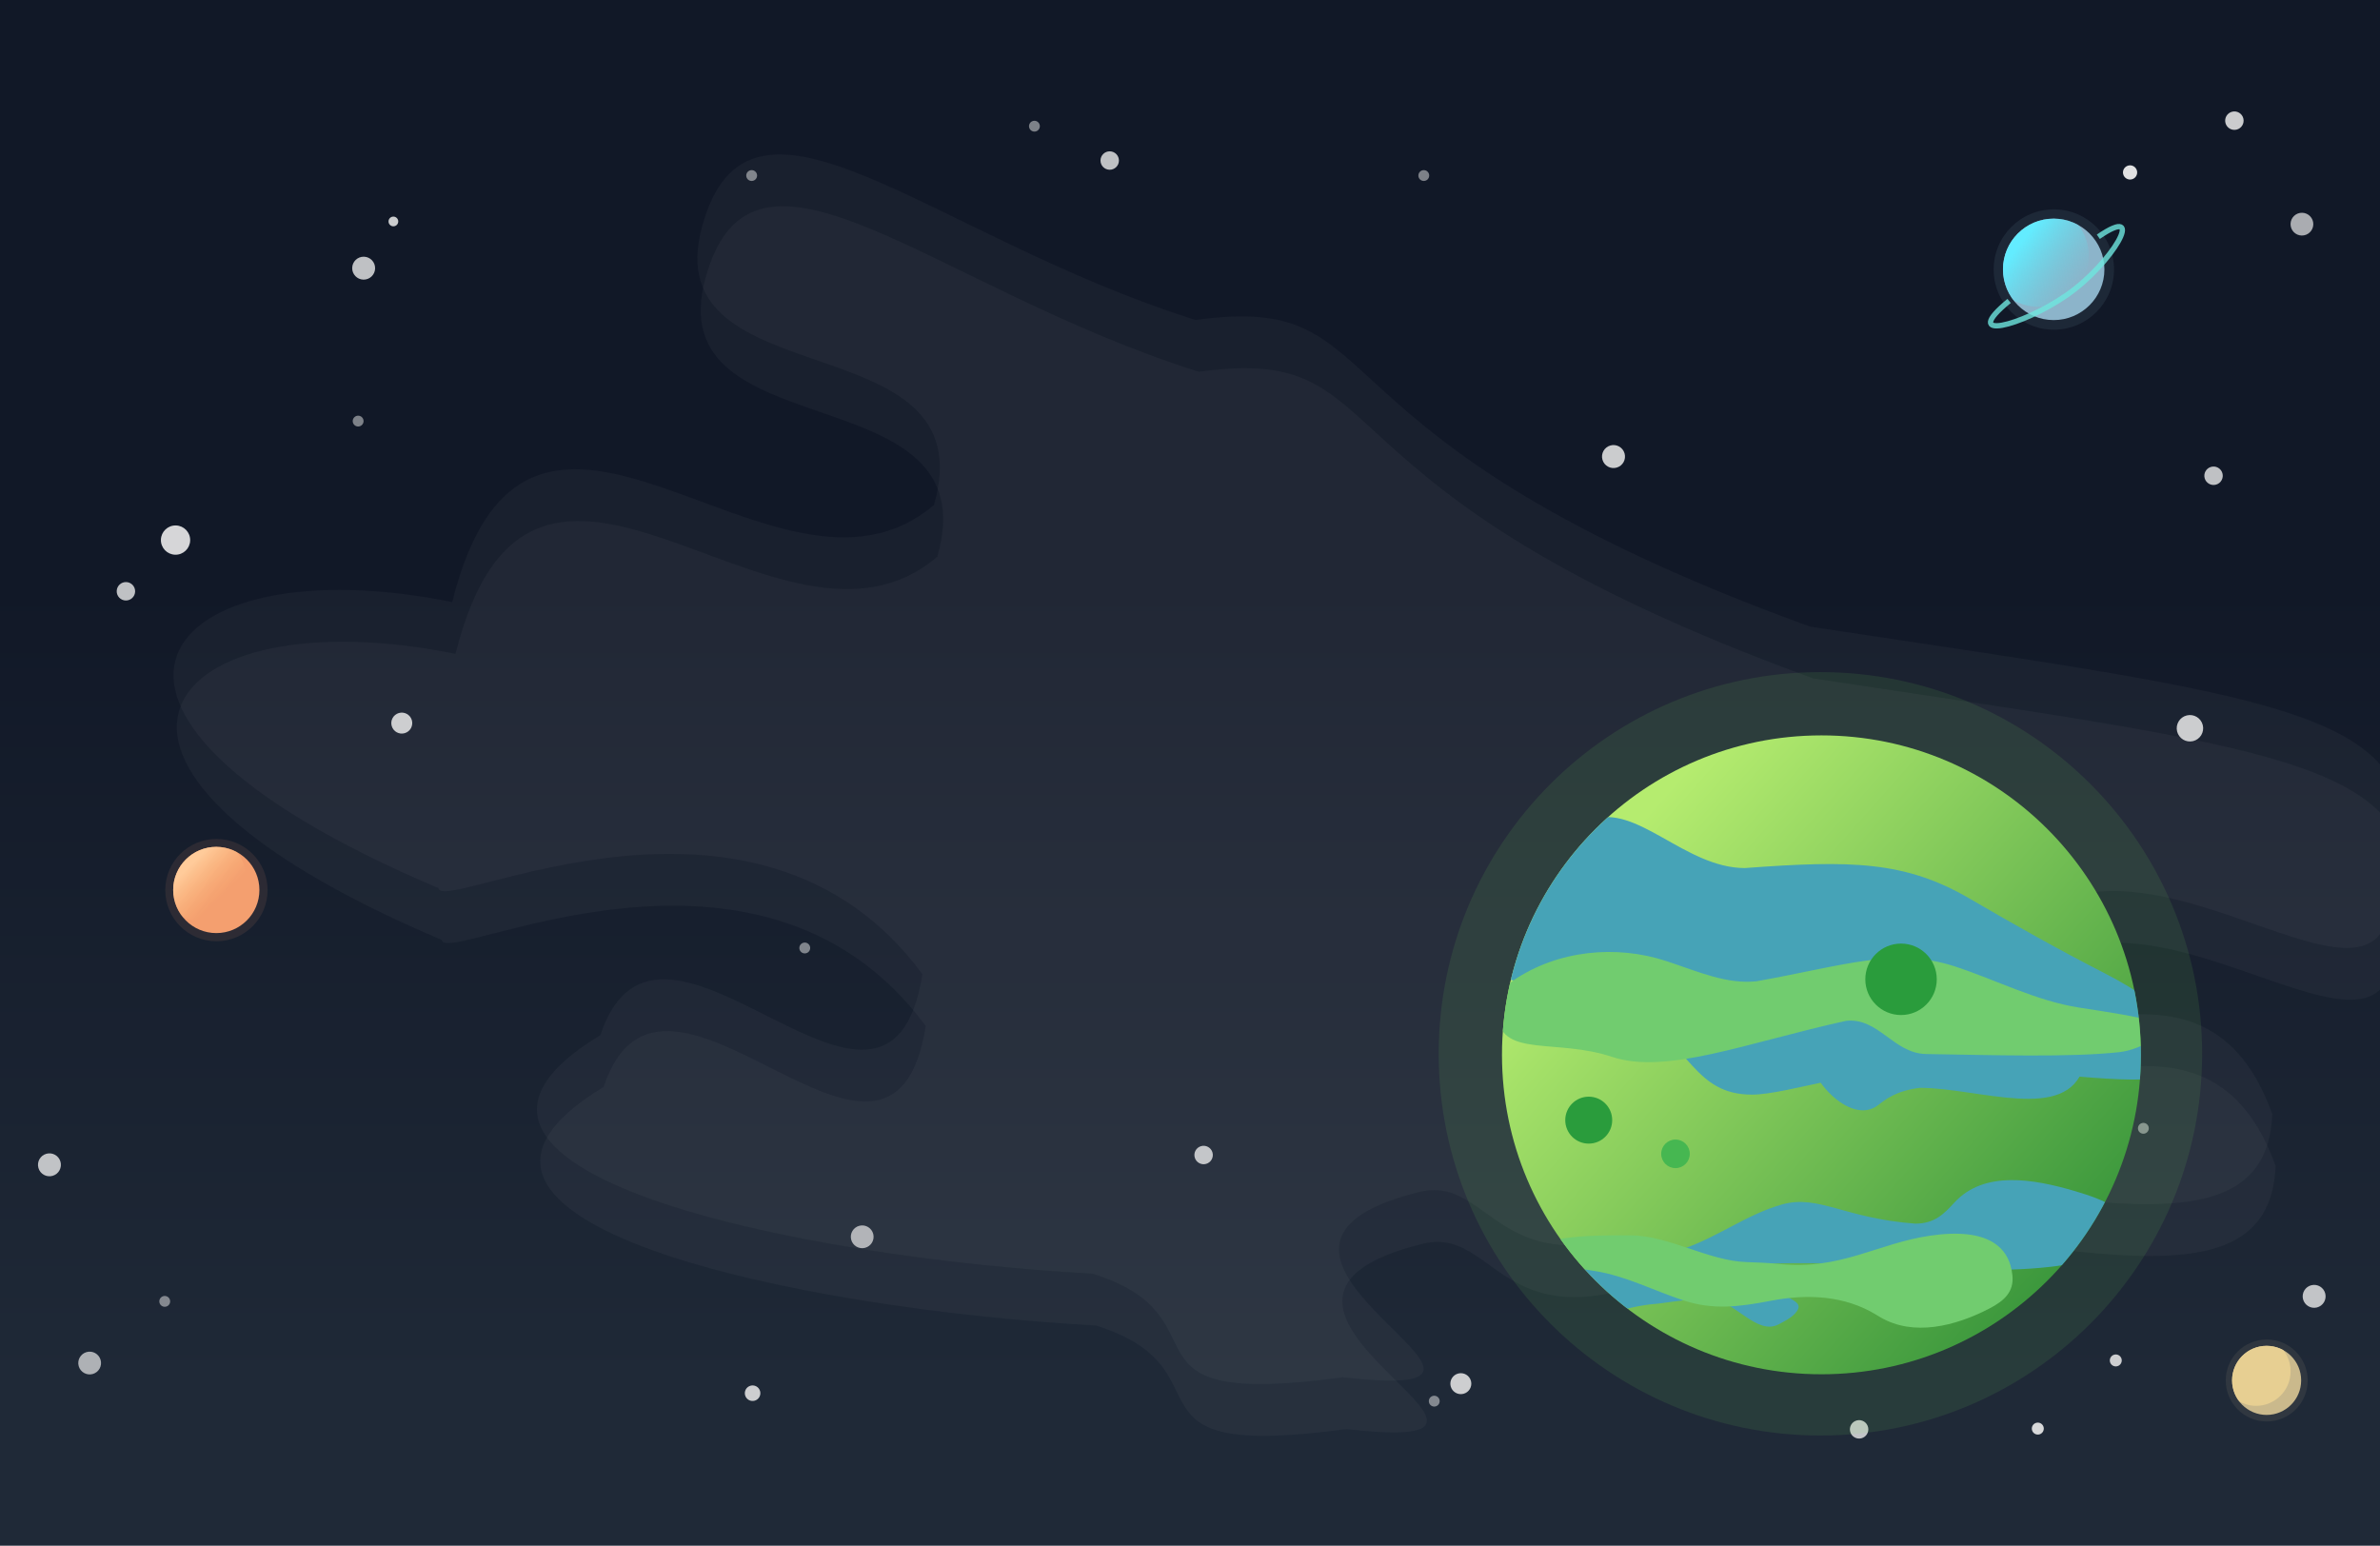
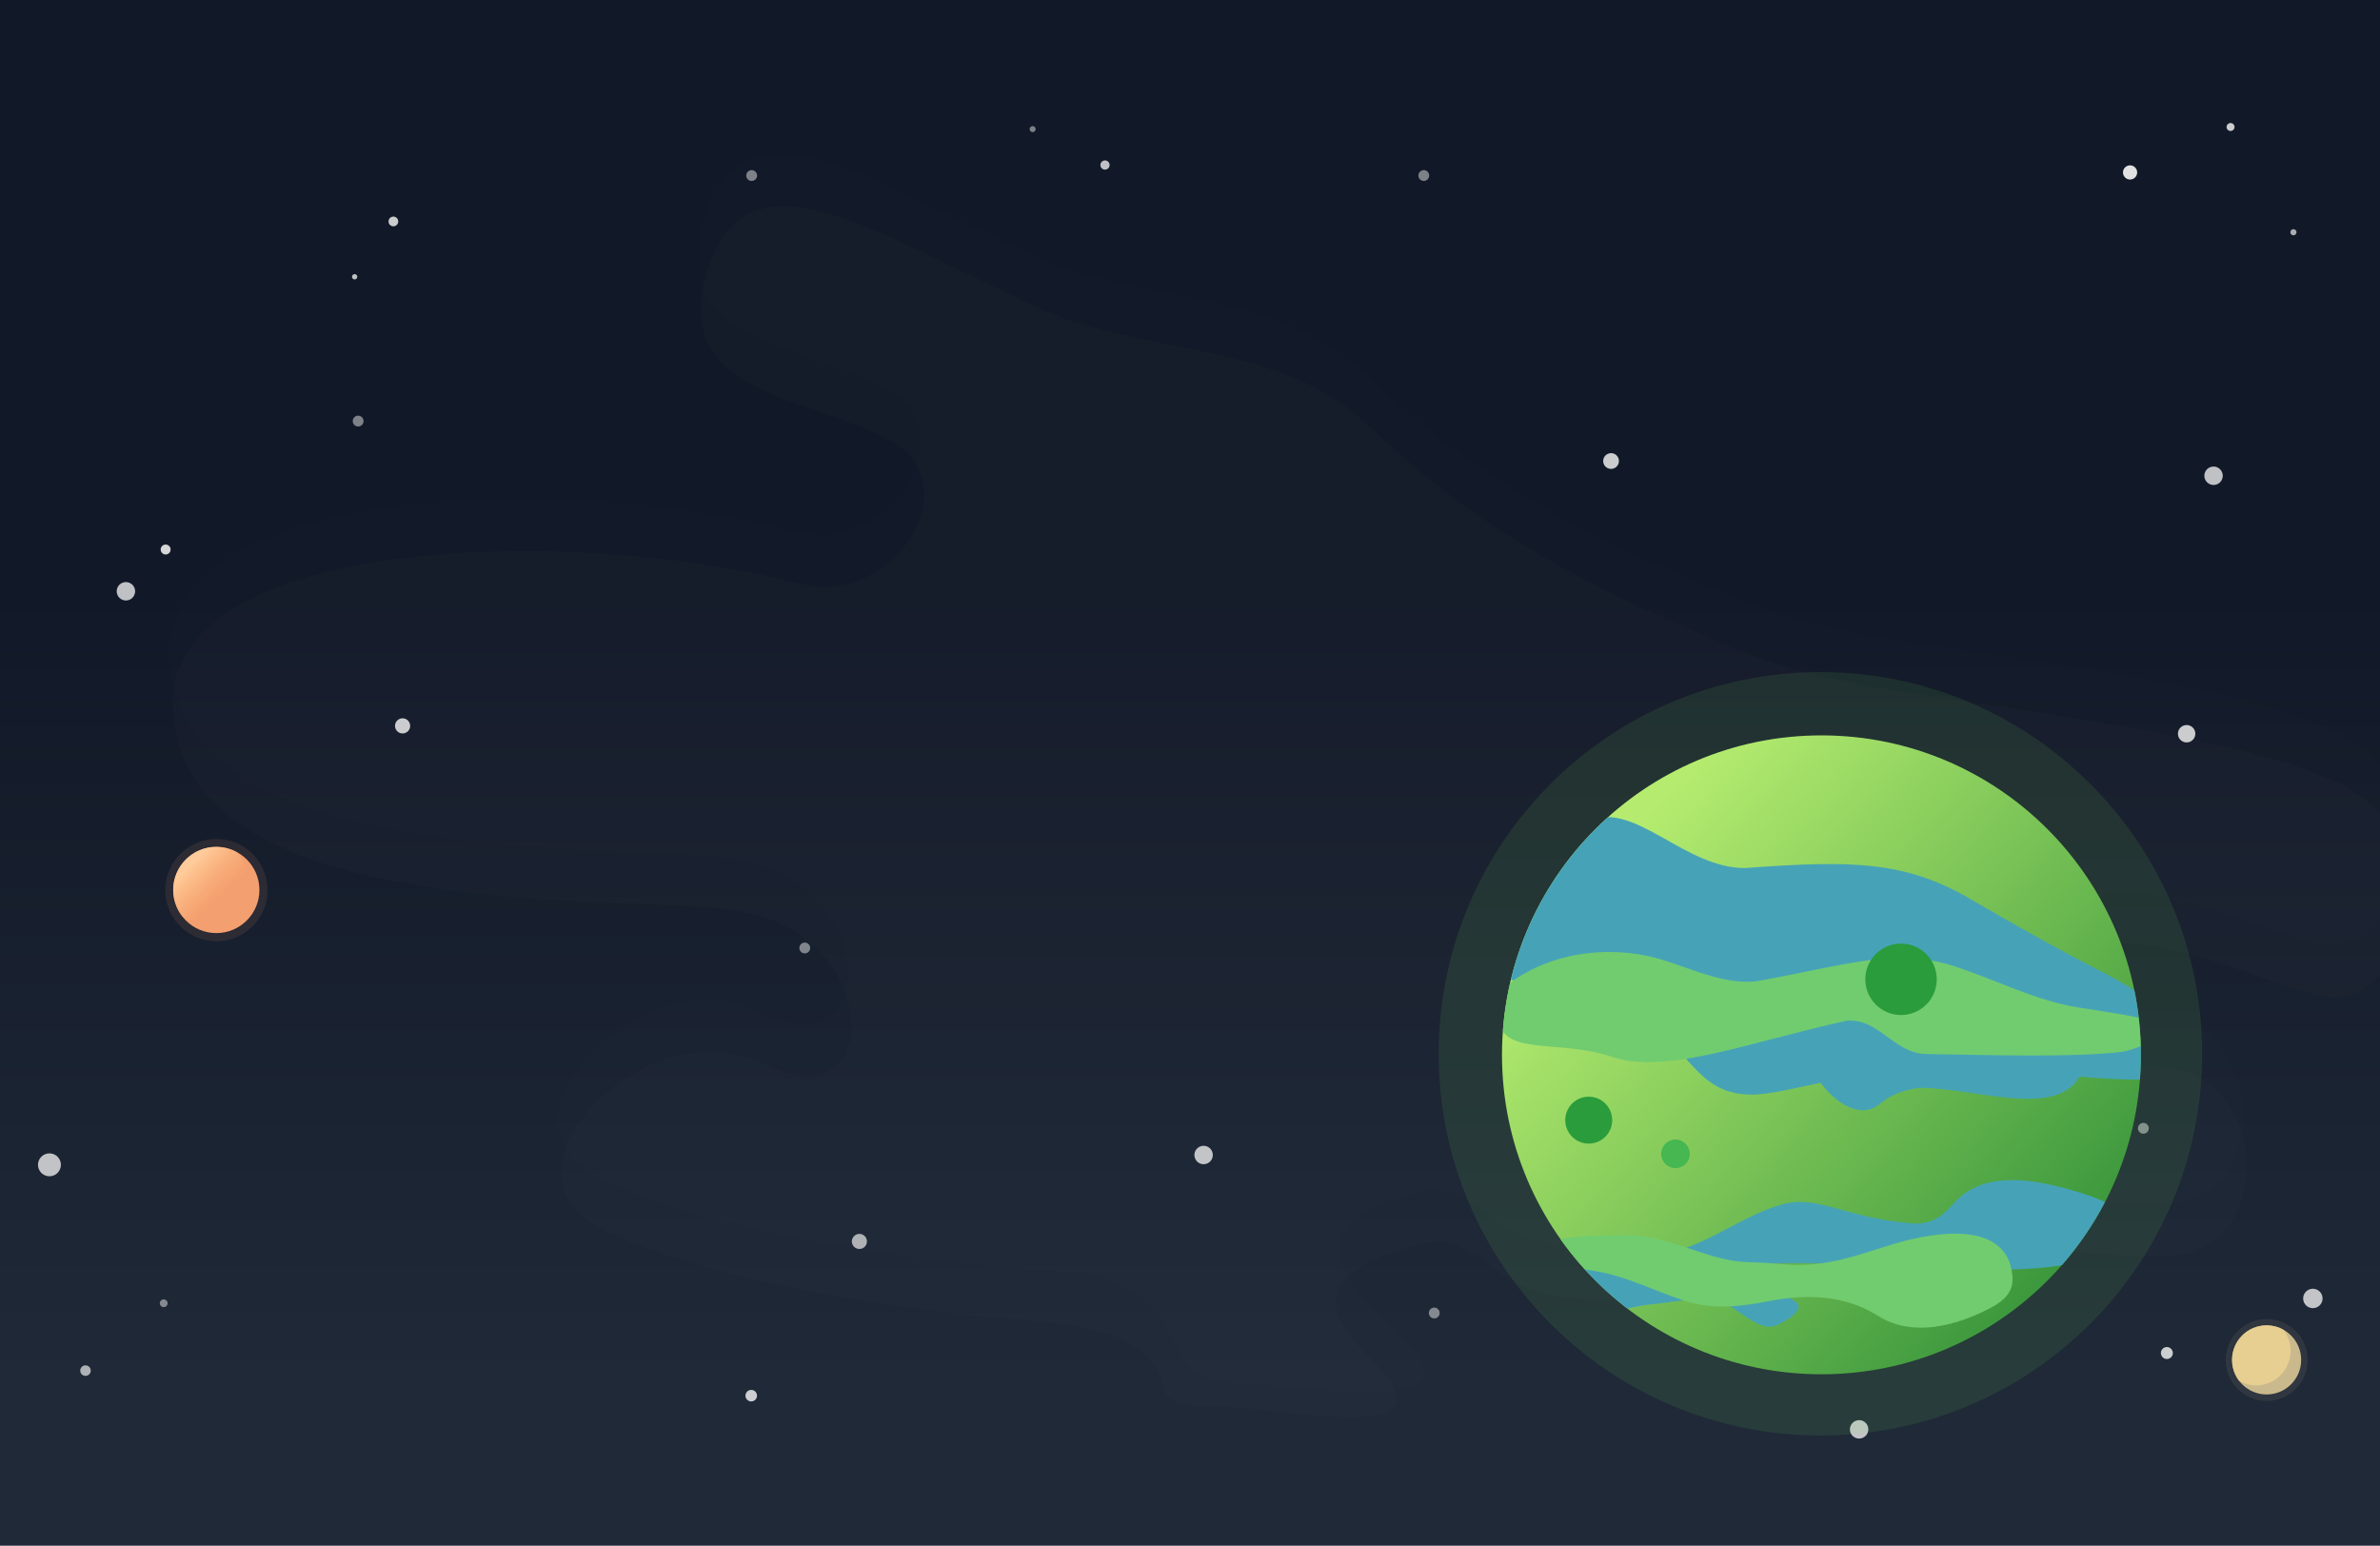
<svg xmlns="http://www.w3.org/2000/svg" width="1512" height="982" viewBox="0 0 1512 982" fill="none">
  <g clip-path="url(#clip0_803_141)">
    <rect width="1512" height="982" fill="url(#paint0_linear_803_141)" />
-     <path d="M1443.58 707.803C1439.41 810.395 1283.88 743.702 1118.35 743.932C951.083 849.012 955.792 743.981 901.747 757.284C747.029 795.368 1008.08 892.689 853.274 875.008C701.367 895.534 783.607 837.34 694.134 809.197C505.009 798.843 239.132 743.593 381.378 657.677C419.59 542.566 564.05 756.447 586.05 618.948C480.049 475.189 280.307 581.637 278.526 564.244C7.407 449.42 103.854 345.155 287.276 382.516C336.451 186.044 493.375 406.01 593.366 320.796C627.402 202.664 416.05 254.717 445.972 144.195C475.894 33.672 589.976 149.902 759.502 203.281C891.185 185.307 817.328 277.369 1149.88 398.092C1465.76 446.053 1555.49 451.454 1518.74 568.792C1516.05 674.454 1336.25 484.2 1266.98 612.318C1261.45 707.745 1395.96 575.148 1443.58 707.803Z" fill="#C4C4C4" fill-opacity="0.05" />
-     <path d="M1445.68 740.707C1441.5 843.299 1285.98 776.607 1120.45 776.836C953.182 881.917 957.892 776.886 903.846 790.189C749.129 828.273 1010.18 925.593 855.374 907.913C703.467 928.439 785.707 870.245 696.234 842.102C507.108 831.748 241.232 776.498 383.478 690.582C421.69 575.471 566.15 789.352 588.149 651.853C482.148 508.094 282.407 614.542 280.626 597.149C9.506 482.325 105.954 378.06 289.375 415.421C338.551 218.948 495.474 438.915 595.465 353.701C629.502 235.569 418.149 287.622 448.071 177.099C477.994 66.577 592.075 182.807 761.601 236.186C893.284 218.212 819.428 310.274 1151.98 430.997C1467.86 478.958 1557.59 484.359 1520.84 601.697C1518.15 707.359 1338.35 517.105 1269.08 645.222C1263.55 740.649 1398.06 608.053 1445.68 740.707Z" fill="#C4C4C4" fill-opacity="0.05" />
+     <path d="M1375.79 645.348C1439.61 654.056 1442.49 760.387 1378.21 764.59C1347.11 766.623 1306.8 761.266 1261.46 755.499C1168.35 743.656 1077.85 805.025 985.162 790.156C945.403 783.777 934.107 749.319 901.747 757.284C796.436 783.207 883.752 836.574 901.438 862.438C924.802 896.605 832.421 881.396 791.096 879.045C725.639 875.322 767.302 832.211 694.134 809.197C581.657 803.039 442.033 781.002 377.256 746.079C308.041 708.762 411.096 607.321 481.42 642.504V642.504C560.626 682.131 558.756 563.587 471.807 546.744C460.633 544.579 449.423 543.337 438.34 542.81C337.899 538.033 146.844 539.296 113.089 444.576V444.576C63.576 305.634 355.03 300.032 498.064 336.057C502.473 337.168 506.869 338.142 511.243 338.941C567.178 349.166 613.716 274.956 564.037 247.293C513.78 219.309 425.97 218.075 445.972 144.195C469.282 58.097 543.664 109.604 655.544 161.809C722.375 192.994 807.41 183.794 862.267 233.086C897.776 264.993 947.929 318.1 1103.34 380.357C1133.92 392.611 1166.41 400.607 1199 405.501C1403.43 436.203 1499.5 450.102 1521.46 500.33C1540.06 542.855 1516 610.319 1470.89 599.382C1440.29 591.964 1399.16 572.279 1360.1 567.255C1287.45 557.91 1278.14 648.793 1351.27 644.634C1359.41 644.171 1367.66 644.239 1375.79 645.348Z" fill="#C4C4C4" fill-opacity="0.01" />
+     <path d="M1377.89 678.253C1441.71 686.961 1444.59 793.292 1380.31 797.494C1349.21 799.528 1308.9 794.171 1263.56 788.404C1170.44 776.56 1079.95 837.93 987.262 823.061C947.502 816.682 936.206 782.224 903.846 790.189C798.931 816.014 873.76 859.691 884.535 879.621C904.219 916.032 809.811 892.973 768.422 893.355C745.599 893.567 741.416 888.86 739.553 881.669C729.09 841.272 675.131 841.373 633.605 837.266C536.025 827.614 432.501 807.636 379.356 778.983C310.14 741.667 413.195 640.226 483.52 675.409V675.409C562.726 715.035 560.856 596.492 473.907 579.649C462.732 577.484 451.523 576.242 440.44 575.715C339.999 570.938 148.943 572.201 115.189 477.481V477.481C65.676 338.538 357.129 332.937 500.163 368.962C504.573 370.073 508.969 371.046 513.343 371.846C569.278 382.071 615.816 307.861 566.136 280.198C515.88 252.214 428.069 250.98 448.071 177.099C471.381 91.002 545.763 142.509 657.643 194.714C724.475 225.899 809.51 216.699 864.366 265.991C899.875 297.898 950.029 351.004 1105.44 413.262C1136.02 425.516 1168.51 433.512 1201.1 438.406C1405.53 469.108 1501.6 483.007 1523.56 533.235C1542.16 575.76 1518.1 643.224 1472.99 632.287C1442.39 624.869 1401.26 605.184 1362.2 600.16C1289.55 590.814 1280.24 681.697 1353.37 677.538C1361.51 677.076 1369.76 677.143 1377.89 678.253Z" fill="#C4C4C4" fill-opacity="0.02" />
    <circle cx="3.091" cy="3.091" r="3.091" transform="matrix(-0.0237398 0.999718 0.999718 0.0237398 246.898 137.531)" fill="#EBEBEB" fill-opacity="0.85" />
-     <circle cx="7.282" cy="7.282" r="7.282" transform="matrix(-0.0237398 0.999718 0.999718 0.0237398 223.92 162.918)" fill="#EBEBEB" fill-opacity="0.8" />
-     <circle cx="7.233" cy="7.233" r="7.233" transform="matrix(-0.0237398 0.999718 0.999718 0.0237398 1455.34 135)" fill="#EBEBEB" fill-opacity="0.7" />
-     <circle cx="477.528" cy="111.525" r="3.444" transform="rotate(91.3603 477.528 111.525)" fill="#EBEBEB" fill-opacity="0.5" />
+     <circle cx="1.684" cy="1.684" r="1.684" transform="matrix(-0.0237398 0.999718 0.999718 0.0237398 223.652 174.112)" fill="#EBEBEB" fill-opacity="0.8" />
+     <circle cx="1.959" cy="1.959" r="1.959" transform="matrix(-0.0237398 0.999718 0.999718 0.0237398 1455.09 145.546)" fill="#EBEBEB" fill-opacity="0.7" />
+     <circle cx="477.526" cy="111.525" r="3.444" transform="rotate(91.3603 477.526 111.525)" fill="#EBEBEB" fill-opacity="0.5" />
    <circle cx="904.526" cy="111.525" r="3.444" transform="rotate(91.3603 904.526 111.525)" fill="#EBEBEB" fill-opacity="0.5" />
-     <circle cx="227.526" cy="267.525" r="3.444" transform="rotate(91.3603 227.526 267.525)" fill="#EBEBEB" fill-opacity="0.5" />
-     <circle cx="5.856" cy="5.856" r="5.856" transform="matrix(-0.0237398 0.999718 0.999718 0.0237398 74.2793 369.657)" fill="#EBEBEB" fill-opacity="0.8" />
-     <circle cx="5.856" cy="5.856" r="5.856" transform="matrix(-0.0237398 0.999718 0.999718 0.0237398 699.279 96.0002)" fill="#EBEBEB" fill-opacity="0.8" />
-     <circle cx="9.3" cy="9.3" r="9.3" transform="matrix(-0.0237398 0.999718 0.999718 0.0237398 102.443 333.606)" fill="#EBEBEB" fill-opacity="0.9" />
+     <circle cx="227.524" cy="267.525" r="3.444" transform="rotate(91.3603 227.524 267.525)" fill="#EBEBEB" fill-opacity="0.5" />
+     <circle cx="5.856" cy="5.856" r="5.856" transform="matrix(-0.0237398 0.999718 0.999718 0.0237398 74.2773 369.657)" fill="#EBEBEB" fill-opacity="0.8" />
+     <circle cx="2.932" cy="2.932" r="2.932" transform="matrix(-0.0237398 0.999718 0.999718 0.0237398 699.139 101.846)" fill="#EBEBEB" fill-opacity="0.8" />
+     <circle cx="3.159" cy="3.159" r="3.159" transform="matrix(-0.0237398 0.999718 0.999718 0.0237398 102.15 345.885)" fill="#EBEBEB" fill-opacity="0.9" />
    <circle cx="4.514" cy="4.514" r="4.514" transform="matrix(0.239272 0.970953 0.970953 -0.239272 1347.76 106.249)" fill="#EBEBEB" fill-opacity="0.95" />
-     <circle cx="8.4" cy="8.4" r="8.4" transform="matrix(0.239272 0.970953 0.970953 -0.239272 1381.09 456.533)" fill="#EBEBEB" fill-opacity="0.85" />
-     <circle cx="7.282" cy="7.282" r="7.282" transform="matrix(0.239272 0.970953 0.970953 -0.239272 1461.35 818.255)" fill="#EBEBEB" fill-opacity="0.8" />
-     <circle cx="6.659" cy="6.659" r="6.659" transform="matrix(0.239272 0.970953 0.970953 -0.239272 920.002 874.187)" fill="#EBEBEB" fill-opacity="0.85" />
-     <circle cx="5.863" cy="5.863" r="5.863" transform="matrix(0.239272 0.970953 0.970953 -0.239272 1412.4 72.3669)" fill="#EBEBEB" fill-opacity="0.85" />
-     <circle cx="3.798" cy="3.798" r="3.798" transform="matrix(0.239272 0.970953 0.970953 -0.239272 1339.55 861.524)" fill="#EBEBEB" fill-opacity="0.85" />
-     <circle cx="7.233" cy="7.233" r="7.233" transform="matrix(0.239272 0.970953 0.970953 -0.239272 539.002 780.461)" fill="#EBEBEB" fill-opacity="0.7" />
+     <circle cx="5.531" cy="5.531" r="5.531" transform="matrix(0.239272 0.970953 0.970953 -0.239272 1382.46 462.104)" fill="#EBEBEB" fill-opacity="0.85" />
+     <circle cx="6.173" cy="6.173" r="6.173" transform="matrix(0.239272 0.970953 0.970953 -0.239272 1461.88 820.41)" fill="#EBEBEB" fill-opacity="0.8" />
+     <circle cx="2.532" cy="2.532" r="2.532" transform="matrix(0.239272 0.970953 0.970953 -0.239272 1413.99 78.835)" fill="#EBEBEB" fill-opacity="0.85" />
+     <circle cx="3.798" cy="3.798" r="3.798" transform="matrix(0.239272 0.970953 0.970953 -0.239272 1372 856.818)" fill="#EBEBEB" fill-opacity="0.85" />
+     <circle cx="4.797" cy="4.797" r="4.797" transform="matrix(0.239272 0.970953 0.970953 -0.239272 540.166 785.192)" fill="#EBEBEB" fill-opacity="0.7" />
    <circle cx="1361.67" cy="716.828" r="3.444" transform="rotate(76.1564 1361.67 716.828)" fill="#EBEBEB" fill-opacity="0.5" />
-     <circle cx="911.169" cy="890.169" r="3.444" transform="rotate(76.1564 911.169 890.169)" fill="#EBEBEB" fill-opacity="0.5" />
+     <circle cx="911.167" cy="834.169" r="3.444" transform="rotate(76.1564 911.167 834.169)" fill="#EBEBEB" fill-opacity="0.5" />
    <circle cx="5.856" cy="5.856" r="5.856" transform="matrix(0.239272 0.970953 0.970953 -0.239272 1174 903.802)" fill="#EBEBEB" fill-opacity="0.8" />
-     <circle cx="3.806" cy="3.806" r="3.806" transform="matrix(0.239272 0.970953 0.970953 -0.239272 1290 904.821)" fill="#EBEBEB" fill-opacity="0.9" />
-     <circle cx="7.282" cy="7.282" r="7.282" transform="matrix(0.278654 0.960392 0.960392 -0.278654 22.3906 735.058)" fill="#EBEBEB" fill-opacity="0.8" />
-     <circle cx="6.659" cy="6.659" r="6.659" transform="matrix(0.278654 0.960392 0.960392 -0.278654 247 454.853)" fill="#EBEBEB" fill-opacity="0.85" />
-     <circle cx="7.306" cy="7.306" r="7.306" transform="matrix(0.278654 0.960392 0.960392 -0.278654 1016 285.072)" fill="#EBEBEB" fill-opacity="0.85" />
-     <circle cx="7.233" cy="7.233" r="7.233" transform="matrix(0.278654 0.960392 0.960392 -0.278654 48 861.031)" fill="#EBEBEB" fill-opacity="0.7" />
+     <circle cx="7.282" cy="7.282" r="7.282" transform="matrix(0.278654 0.960392 0.960392 -0.278654 22.3887 735.057)" fill="#EBEBEB" fill-opacity="0.8" />
+     <circle cx="4.821" cy="4.821" r="4.821" transform="matrix(0.278654 0.960392 0.960392 -0.278654 249.789 457.871)" fill="#EBEBEB" fill-opacity="0.85" />
+     <circle cx="5.013" cy="5.013" r="5.013" transform="matrix(0.278654 0.960392 0.960392 -0.278654 1017.28 289.476)" fill="#EBEBEB" fill-opacity="0.85" />
+     <circle cx="3.352" cy="3.352" r="3.352" transform="matrix(0.278654 0.960392 0.960392 -0.278654 50.1621 868.487)" fill="#EBEBEB" fill-opacity="0.7" />
    <circle cx="511.267" cy="602.268" r="3.444" transform="rotate(73.8201 511.267 602.268)" fill="#EBEBEB" fill-opacity="0.5" />
-     <circle cx="104.658" cy="826.778" r="3.444" transform="rotate(73.8201 104.658 826.778)" fill="#EBEBEB" fill-opacity="0.5" />
-     <circle cx="5.856" cy="5.856" r="5.856" transform="matrix(0.278654 0.960392 0.960392 -0.278654 757.391 729.798)" fill="#EBEBEB" fill-opacity="0.8" />
+     <circle cx="103.996" cy="827.978" r="2.475" transform="rotate(73.8201 103.996 827.978)" fill="#EBEBEB" fill-opacity="0.5" />
+     <circle cx="5.856" cy="5.856" r="5.856" transform="matrix(0.278654 0.960392 0.960392 -0.278654 757.389 729.798)" fill="#EBEBEB" fill-opacity="0.8" />
    <circle cx="5.856" cy="5.856" r="5.856" transform="matrix(0.278654 0.960392 0.960392 -0.278654 1399 298.263)" fill="#EBEBEB" fill-opacity="0.8" />
-     <circle cx="4.939" cy="4.939" r="4.939" transform="matrix(0.278654 0.960392 0.960392 -0.278654 472 881.752)" fill="#EBEBEB" fill-opacity="0.85" />
-     <circle cx="657.167" cy="80.168" r="3.444" transform="rotate(76.1564 657.167 80.1685)" fill="#EBEBEB" fill-opacity="0.5" />
-     <circle cx="1304.8" cy="171.23" r="38.23" fill="#8CB4CA" fill-opacity="0.1" />
-     <circle cx="1304.7" cy="171.131" r="32.219" fill="#8CB4CA" />
-     <mask id="mask0_803_141" style="mask-type:alpha" maskUnits="userSpaceOnUse" x="1272" y="138" width="65" height="66">
-       <circle cx="1304.7" cy="171.131" r="32.219" fill="#3A7A88" />
+     <circle cx="3.669" cy="3.669" r="3.669" transform="matrix(0.278654 0.960392 0.960392 -0.278654 472.705 884.192)" fill="#EBEBEB" fill-opacity="0.85" />
+     <circle cx="656.042" cy="82.029" r="1.907" transform="rotate(76.1564 656.042 82.0288)" fill="#EBEBEB" fill-opacity="0.5" />
+     <circle cx="137.5" cy="565.5" r="32.5" fill="#F49F6F" fill-opacity="0.1" />
+     <circle cx="137.416" cy="565.416" r="27.39" fill="#F49F6F" />
+     <mask id="mask0_803_141" style="mask-type:alpha" maskUnits="userSpaceOnUse" x="110" y="538" width="55" height="55">
+       <circle cx="137.416" cy="565.416" r="27.39" fill="#CB7373" />
    </mask>
    <g mask="url(#mask0_803_141)">
-       <circle cx="1294.85" cy="162.658" r="32.219" fill="url(#paint1_linear_803_141)" />
+       <circle cx="129.039" cy="558.213" r="27.39" fill="url(#paint1_linear_803_141)" />
    </g>
-     <path d="M1333.05 150.423C1364.69 128.602 1341.88 167.504 1312.91 187.534C1283.94 207.564 1244.58 217.241 1276.38 191.191" stroke="#6EE6DE" stroke-opacity="0.8" stroke-width="3.383" />
-     <circle cx="137.5" cy="565.5" r="32.5" fill="#F49F6F" fill-opacity="0.1" />
-     <circle cx="137.416" cy="565.416" r="27.39" fill="#F49F6F" />
-     <mask id="mask1_803_141" style="mask-type:alpha" maskUnits="userSpaceOnUse" x="110" y="538" width="55" height="55">
-       <circle cx="137.416" cy="565.416" r="27.39" fill="#CB7373" />
+     <circle cx="1440.04" cy="864.04" r="26.04" fill="#CAB98C" fill-opacity="0.1" />
+     <circle cx="1439.97" cy="863.973" r="21.946" fill="#CAB98C" />
+     <mask id="mask1_803_141" style="mask-type:alpha" maskUnits="userSpaceOnUse" x="1418" y="842" width="44" height="44">
+       <circle cx="1439.97" cy="863.973" r="21.946" fill="#CB7373" />
    </mask>
    <g mask="url(#mask1_803_141)">
-       <circle cx="129.039" cy="558.213" r="27.39" fill="url(#paint2_linear_803_141)" />
+       <circle cx="1433.26" cy="858.201" r="21.946" fill="#E7CF92" />
    </g>
-     <circle cx="1440.04" cy="877.04" r="26.04" fill="#CAB98C" fill-opacity="0.1" />
-     <circle cx="1439.97" cy="876.973" r="21.946" fill="#CAB98C" />
-     <mask id="mask2_803_141" style="mask-type:alpha" maskUnits="userSpaceOnUse" x="1418" y="855" width="44" height="44">
-       <circle cx="1439.97" cy="876.973" r="21.946" fill="#CB7373" />
+     <circle cx="1156.5" cy="669.5" r="242.5" fill="#7FEA5A" fill-opacity="0.1" />
+     <circle cx="1157.15" cy="670.149" r="202.948" fill="url(#paint2_linear_803_141)" />
+     <mask id="mask2_803_141" style="mask-type:alpha" maskUnits="userSpaceOnUse" x="954" y="467" width="407" height="407">
+       <circle cx="1157.15" cy="670.149" r="202.948" fill="#CF6050" />
    </mask>
    <g mask="url(#mask2_803_141)">
-       <circle cx="1433.26" cy="871.201" r="21.946" fill="#E7CF92" />
-     </g>
-     <circle cx="1156.5" cy="669.5" r="242.5" fill="#7FEA5A" fill-opacity="0.1" />
-     <circle cx="1157.15" cy="670.149" r="202.948" fill="url(#paint3_linear_803_141)" />
-     <mask id="mask3_803_141" style="mask-type:alpha" maskUnits="userSpaceOnUse" x="954" y="467" width="407" height="407">
-       <circle cx="1157.15" cy="670.149" r="202.948" fill="#CF6050" />
-     </mask>
-     <g mask="url(#mask3_803_141)">
      <path d="M1193.17 702.098C1175.53 715.821 1145.92 683.859 1147.55 661.57C1147.9 656.906 1150.59 652.401 1154.81 648.068C1157.61 645.194 1160.78 640.038 1163.83 642.644V642.644C1175.57 652.665 1177.53 671.747 1192.91 672.956C1198.81 673.42 1204.96 672.617 1209.92 672.009C1214.3 671.471 1218.72 670.941 1223.08 670.301C1225.17 669.993 1226.99 669.786 1228.59 669.662C1261.22 667.115 1321.23 637.021 1324.5 669.593C1324.55 670.151 1324.58 670.761 1324.58 671.425C1324.58 673.775 1324.28 675.884 1323.71 677.789C1313.04 713.639 1257.05 691.117 1219.65 691.117V691.117C1204.45 692.997 1197.68 698.591 1193.17 702.098Z" fill="#46A3B7" />
      <path d="M1090.32 793.458C1108.09 785.917 1120.32 815.912 1137.38 824.949C1142.99 827.923 1144.31 830.138 1140.44 834.414C1137.73 837.408 1133.45 839.534 1129.88 841.415V841.415C1116.14 848.649 1102.06 826.291 1086.57 825.133C1080.72 824.695 1074.63 825.489 1069.72 826.092C1065.34 826.629 1060.92 827.159 1056.56 827.8C1054.46 828.108 1052.65 828.314 1051.05 828.439C1018.42 830.985 958.406 861.079 955.141 828.508C955.085 827.95 955.057 827.34 955.057 826.676C955.057 824.326 955.361 822.217 955.928 820.312C966.6 784.462 1022.58 806.984 1059.99 806.984V806.984C1080.07 804.499 1085.45 795.524 1090.32 793.458Z" fill="#46A3B7" />
      <path d="M1251.38 570.94C1279.42 587.319 1307.88 603.348 1336.78 618.157C1380.44 640.526 1407.14 669.143 1380.2 682.465C1363.81 690.567 1308.22 682.465 1240.79 675.981C1185.55 677.099 1135.56 695.432 1113.06 695.432C1076.03 695.432 1074.28 663.794 1038.75 645.448C1024.28 637.979 1008.43 633.174 992.626 629.279C961.857 621.698 934.748 623.094 934.748 599.47C934.748 566.991 964.73 538.28 1010.61 520.917C1039.6 509.948 1070.39 551.489 1108.52 551.489C1175.85 546.501 1210.19 546.885 1251.38 570.94Z" fill="#46A3B7" />
      <path d="M1132.23 765.182C1110.32 771.256 1091.5 785.746 1070.01 793.153C1045.74 801.517 1022.55 810.666 1013.11 818.691C1004.5 826.013 1020.23 834.303 1030.61 829.827C1033.93 828.398 1037.28 826.449 1040.75 824.191C1078.69 799.532 1127.19 802.633 1172.44 802.633V802.633C1212.2 807.182 1217.26 805.528 1250.37 806.503C1280.08 807.378 1310.92 806.162 1339.28 797.304C1347.21 794.829 1352.32 790.964 1352.32 782.384C1352.32 768.836 1337.34 762.374 1318.44 756.793C1291.82 748.93 1260.62 743.498 1241.75 763.861C1235.12 771.014 1229.26 777.394 1216.75 777.394C1171.8 774.065 1155.36 758.768 1132.23 765.182Z" fill="#46A3B7" />
      <path d="M1242.02 614.018C1268.42 622.653 1293.45 635.865 1320.9 640.143C1340.65 643.221 1357.63 645.677 1367.45 648.937C1382.2 653.829 1361.65 666.789 1346.21 668.462C1314.81 671.86 1265.93 670.302 1223.67 669.633C1203 669.306 1193.46 646.402 1172.89 648.53V648.53C1109.11 662.594 1058.59 682.958 1023.99 671.402C989.379 659.846 954.313 671.617 951.718 646.542C950.468 634.458 953.967 627.942 961.437 622.861C989.485 603.785 1026.65 599.967 1058.85 610.659C1079.44 617.498 1096.94 625.385 1115.86 623.427C1172.5 613.293 1204 601.585 1242.02 614.018Z" fill="#71CC6F" />
      <path d="M1069.7 826.234C1050.74 820.033 1032.77 810.546 1013.06 807.474C998.603 805.221 986.216 803.432 979.225 801.023C968.943 797.48 983.583 788.165 994.348 786.62C1006.1 784.934 1020.1 784.728 1035.97 784.82C1060.35 784.961 1085.29 801.063 1109.66 801.82V801.82C1116.9 802.045 1122.96 802.293 1130.16 803.029C1169.61 807.061 1192.61 789.925 1226.28 785.026C1262.9 779.696 1276.6 792.164 1278.47 810.171C1279.54 820.582 1273.52 826.345 1263.66 831.422C1242 842.573 1215.62 849.182 1194.6 836.878C1193.74 836.372 1192.88 835.857 1192.03 835.335C1172.02 823.084 1148.37 821.9 1125.33 826.346C1104.3 830.404 1088.06 832.237 1069.7 826.234Z" fill="#71CC6F" />
      <circle cx="1009.31" cy="711.646" r="14.913" fill="#2A9C3C" />
      <circle cx="1207.72" cy="622.167" r="22.694" fill="#2A9C3C" />
      <circle cx="1064.43" cy="733.043" r="9.078" fill="#46B751" />
    </g>
  </g>
  <defs>
    <linearGradient id="paint0_linear_803_141" x1="731.5" y1="879" x2="731.5" y2="370" gradientUnits="userSpaceOnUse">
      <stop stop-color="#1F2937" />
      <stop offset="1" stop-color="#111827" />
    </linearGradient>
-     <linearGradient id="paint1_linear_803_141" x1="1283.16" y1="155.16" x2="1319.53" y2="183.071" gradientUnits="userSpaceOnUse">
-       <stop stop-color="#63ECFF" />
-       <stop offset="1" stop-color="#63D4E3" stop-opacity="0" />
-     </linearGradient>
-     <linearGradient id="paint2_linear_803_141" x1="121.616" y1="549.128" x2="141.164" y2="568.799" gradientUnits="userSpaceOnUse">
+     <linearGradient id="paint1_linear_803_141" x1="121.616" y1="549.128" x2="141.164" y2="568.799" gradientUnits="userSpaceOnUse">
      <stop stop-color="#FFCB9A" />
      <stop offset="1" stop-color="#FCB87A" stop-opacity="0" />
    </linearGradient>
-     <linearGradient id="paint3_linear_803_141" x1="1008.02" y1="559.922" x2="1360.1" y2="873.097" gradientUnits="userSpaceOnUse">
+     <linearGradient id="paint2_linear_803_141" x1="1008.02" y1="559.922" x2="1360.1" y2="873.097" gradientUnits="userSpaceOnUse">
      <stop stop-color="#B5EC6F" />
      <stop offset="1" stop-color="#228632" />
    </linearGradient>
    <clipPath id="clip0_803_141">
      <rect width="1512" height="982" fill="white" />
    </clipPath>
  </defs>
</svg>
